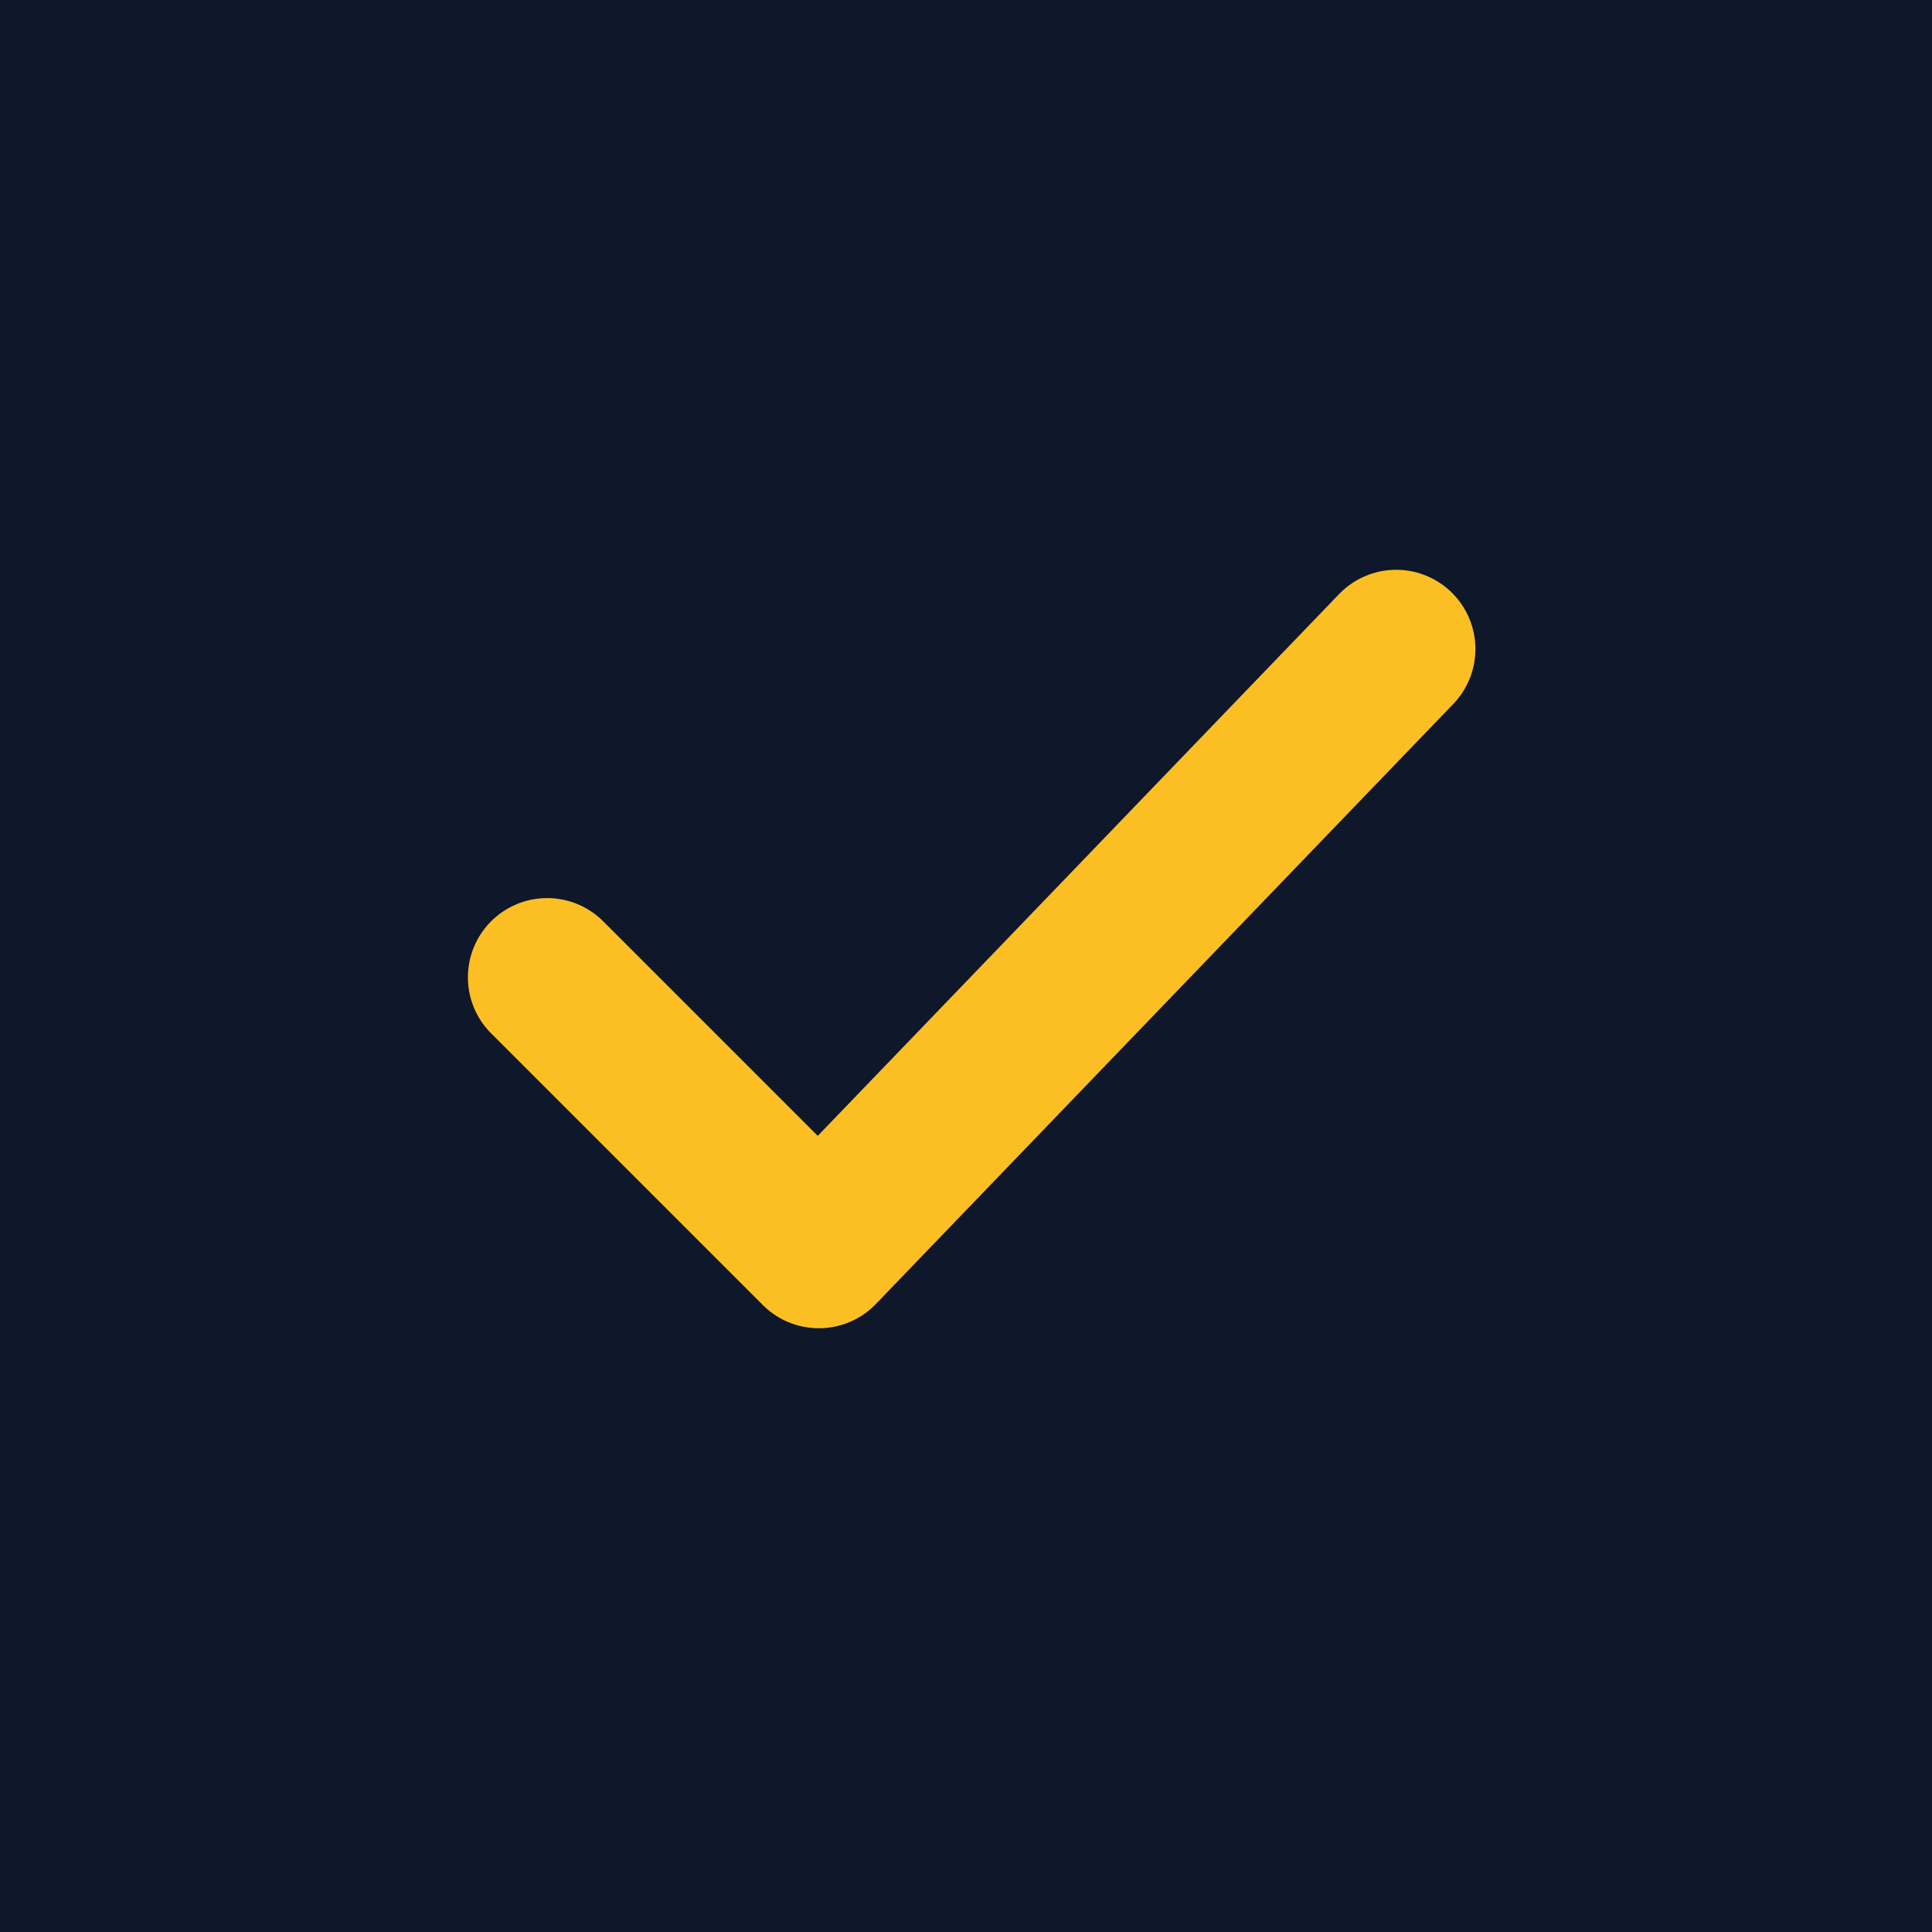
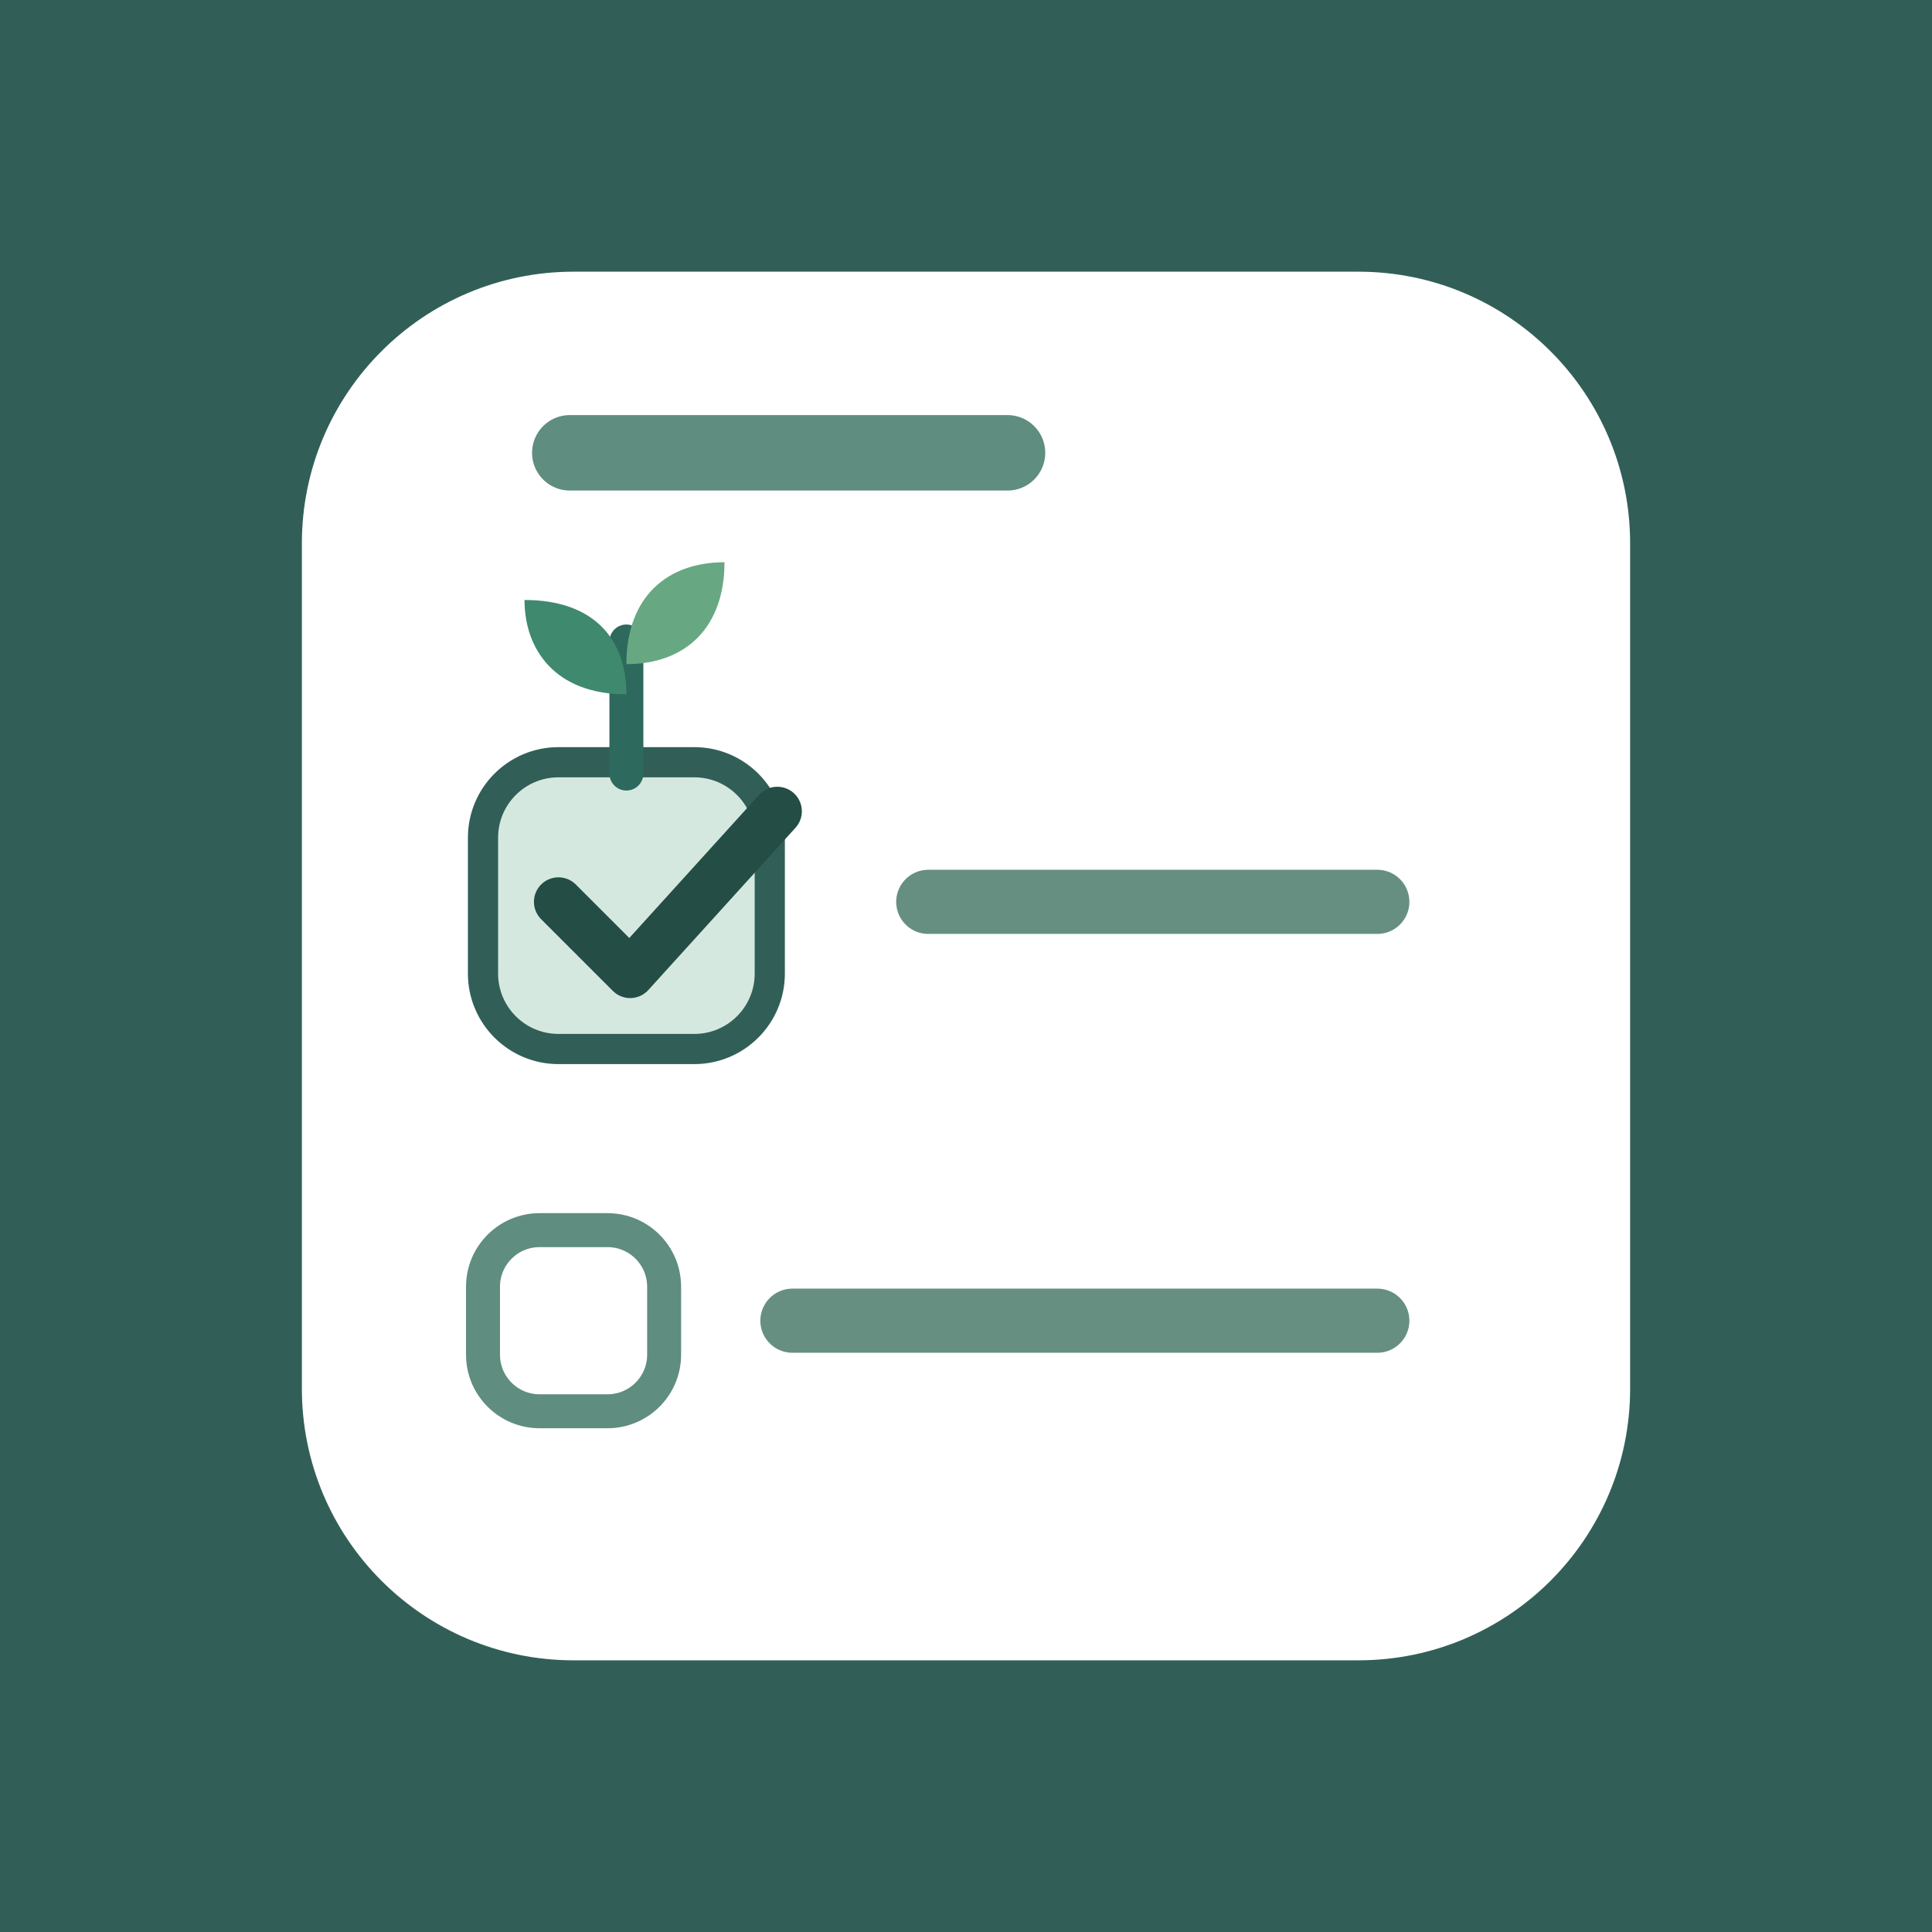
<svg xmlns="http://www.w3.org/2000/svg" viewBox="0 0 512 512">
-   <rect width="512" height="512" fill="#0f172a" />
-   <path d="M145 259l72 72 153-159" fill="none" stroke="#fbbf24" stroke-linecap="round" stroke-linejoin="round" stroke-width="42" />
+   <rect width="512" height="512" fill="#315f58" />
+   <rect x="80" y="72" width="352" height="368" rx="72" fill="#ffffff" />
+   <path d="M151 120h116" stroke="#5f8d80" stroke-linecap="round" stroke-width="20" />
+   <rect x="128" y="202" width="76" height="76" rx="20" fill="#d5e8df" stroke="#315f58" stroke-width="8" />
+   <path d="m148 239 19 19 39-43" fill="none" stroke="#244d46" stroke-linecap="round" stroke-linejoin="round" stroke-width="13" />
+   <path d="M166 205v-35" fill="none" stroke="#2d695c" stroke-linecap="round" stroke-width="9" />
+   <path d="M166 184c-19 0-27-12-27-25 18 0 27 10 27 25Z" fill="#3f896f" />
+   <path d="M166 176c0-18 11-27 26-27 0 17-10 27-26 27Z" fill="#67a883" />
+   <path d="M246 239h119" stroke="#668f82" stroke-linecap="round" stroke-width="17" />
+   <rect x="128" y="326" width="48" height="48" rx="15" fill="#ffffff" stroke="#5f8d80" stroke-width="9" />
+   <path d="M210 350h155" stroke="#668f82" stroke-linecap="round" stroke-width="17" />
</svg>
